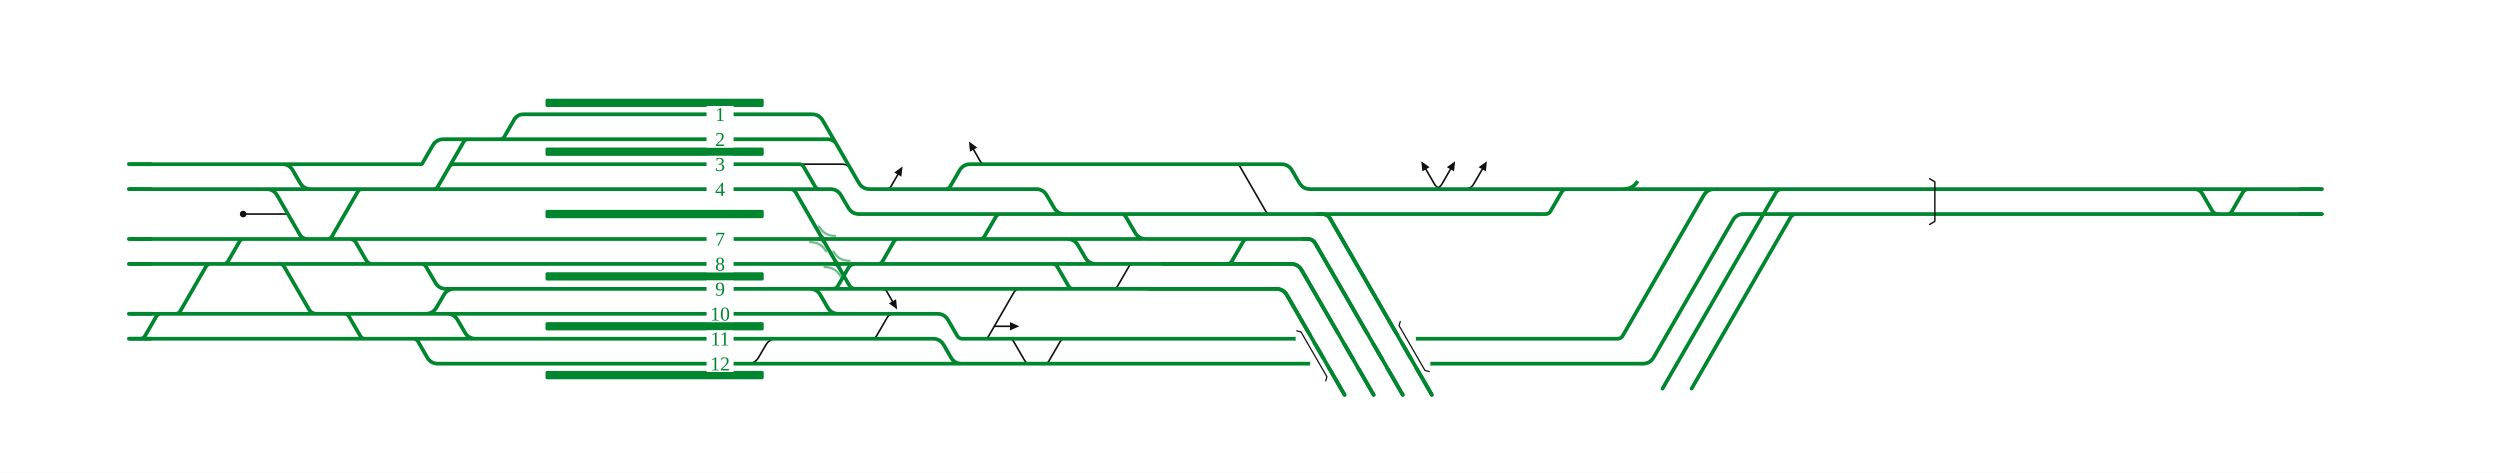
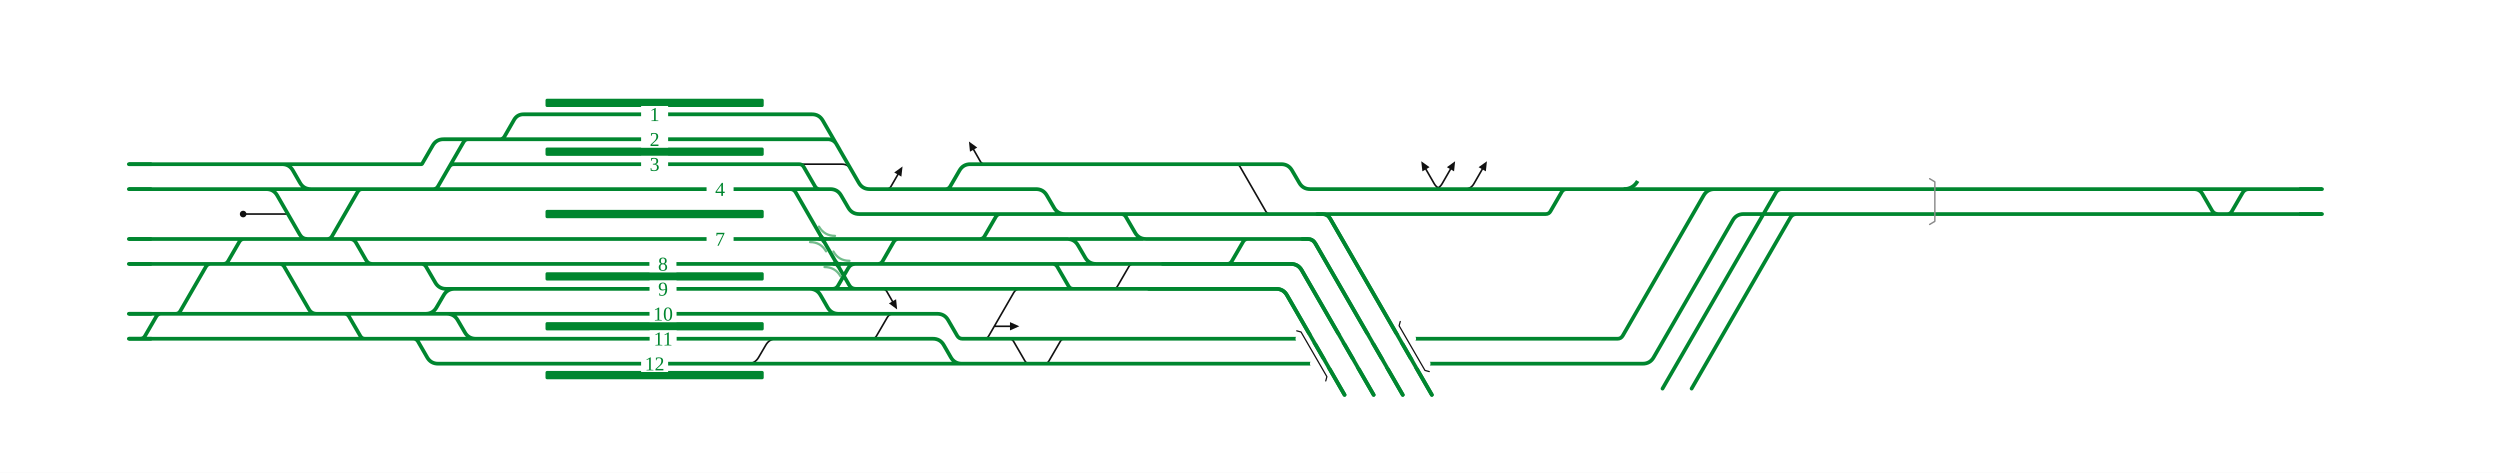
<svg xmlns="http://www.w3.org/2000/svg" viewBox="0 0 2406 455" width="2406" height="455" font-family="Fira Sans, Source Sans 3, Helvetica, Arial, sans-serif">
  <rect width="100%" height="100%" fill="#fff" />
  <g fill="none" stroke-linecap="round" stroke-linejoin="round">
    <path d="M1378.9,182.0Q1384.9,182.0 1387.9,176.8L1395.9,162.9 M1409.5,182.0Q1415.5,182.0 1418.5,176.8L1426.5,162.9 M1389.3,182.0Q1383.3,182.0 1380.3,176.8L1372.3,162.9 M707.7,350.0L719.6,350.0Q726.6,350.0 730.1,343.9L737.0,332.1Q740.5,326.0 747.5,326.0L759.4,326.0 M234.0,206.0L277.2,206.0 M1186.0,158.0L1189.0,158.0Q1192.0,158.0 1193.5,160.6L1218.2,203.4Q1219.7,206.0 1222.7,206.0L1225.7,206.0 M766.0,158.0L810.3,158.0Q816.1,158.0 819.0,163.0L821.9,168.0 M850.0,182.0L853.0,182.0Q856.0,182.0 857.5,179.4L864.1,168.0 M846.0,278.0L849.0,278.0Q852.0,278.0 853.5,280.6L858.9,290.0 M836.0,326.0L839.0,326.0Q842.0,326.0 843.5,323.4L853.9,305.5Q855.9,302.0 859.9,302.0L863.9,302.0 M944.0,326.0L947.0,326.0Q950.0,326.0 951.5,323.4L975.7,281.5Q977.7,278.0 981.7,278.0L985.7,278.0 M956.9,314.0L972.0,314.0 M1068.0,278.0L1071.0,278.0Q1074.0,278.0 1075.5,275.4L1086.4,256.6Q1087.9,254.0 1090.9,254.0L1093.9,254.0 M951.0,158.0L948.0,158.0Q945.0,158.0 943.5,155.4L937.0,144.0 M968.0,326.0L971.0,326.0Q974.0,326.0 975.5,328.6L986.4,347.4Q987.9,350.0 990.9,350.0L993.9,350.0 M1002.0,350.0L1005.0,350.0Q1008.0,350.0 1009.5,347.4L1020.4,328.6Q1021.9,326.0 1024.9,326.0L1027.9,326.0" stroke="#111" stroke-width="1.6" />
    <path d="M993.1,350.0H1058.6 M992.5,350.0H993.1 M262.4,158.0L405.3,158.0 M430.0,302.0H430.0Q437.0,302.0 440.5,308.1L447.4,319.9Q450.9,326.0 457.9,326.0H480.6 M767.2,278.0H779.2Q786.2,278.0 789.7,284.1L796.5,295.9Q800.0,302.0 807.0,302.0H816.1 M1386.8,350.0H1553.3 M229.0,158.0H262.4 M229.0,182.0L330.4,182.0 M618.2,350.0H707.7 M1386.8,326.0H1553.4 M815.7,350.0L956.7,350.0 M382.1,302.0H409.6Q416.6,302.0 420.1,295.9L427.0,284.1Q430.5,278.0 437.5,278.0H437.5 M432.6,182.0H617.8 M618.2,326.0H759.4 M759.4,326.0H799.6 M618.0,254.0H777.8 M618.1,278.0H767.2 M618.0,230.0H768.1 M446.5,302.0H618.1 M1314.4,206.0H1487.6M1487.6,206.0H1487.6Q1490.7,206.0 1492.2,203.3L1503.0,184.7Q1504.6,182.0 1507.6,182.0H1507.6 M437.5,278.0H618.1 M480.6,326.0H618.2 M382.1,302.0H430.0 M310.0,302.0H328.4 M510.0,110.0H617.7 M618.1,302.0H816.1 M707.7,350.0H815.7 M437.8,158.0H617.8 M432.6,230.0H618.0 M437.4,254.0H618.0 M842.0,278.0H931.2 M841.9,254.0H900.0 M828.2,254.0L841.9,254.0 M430.0,302.0H446.5 M617.7,134.0H771.2 M410.0,182.0H432.6 M617.7,110.0H739.3 M799.6,326.0H897.8Q904.8,326.0 908.3,332.1L915.1,343.9Q918.6,350.0 925.6,350.0H956.7 M399.4,182.0H410.0 M370.0,182.0H399.4 M767.2,278.0H800.0 M805.5,254.0H828.2 M777.8,254.0H805.5 M956.7,350.0H992.5 M340.6,230.0H432.6 M262.4,158.0H271.4Q278.4,158.0 281.9,164.1L288.7,175.9Q292.2,182.0 299.2,182.0H330.4 M328.4,302.0H382.1 M1374.2,182.0H1378.7 M1378.7,182.0H1383.3 M1336.5,182.0H1374.2 M1383.3,182.0H1384.9 M1384.9,182.0H1415.5 M1415.5,182.0H1507.6 M827.9,278.0H842.0 M800.0,278.0H827.9 M617.8,182.0H763.9 M617.8,158.0H766.0 M280.0,230.0H309.0 M309.0,230.0H310.2 M310.2,230.0H340.6 M330.4,182.0H370.0 M1277.6,206.0H1314.4 M1058.6,350.0H1315.6M1315.6,350.0L1329.6,350.0M1329.6,350.0H1386.8  M1571.6,182.0H1650.5 M1686.8,182.0H1754.8 M1650.5,182.0H1686.8 M1507.6,182.0H1571.6 M756.9,182.0L760.4,182.0Q763.9,182.0 765.7,185.0L817.2,274.3Q819.3,278.0 823.6,278.0L827.9,278.0 M797.8,278.0L801.3,278.0Q804.8,278.0 806.5,275.0L816.3,258.1Q818.6,254.0 823.4,254.0L828.2,254.0 M243.3,182.0L256.3,182.0Q263.3,182.0 266.8,188.1L288.5,225.7Q291.0,230.0 296.0,230.0L301.0,230.0 M124.0,230.0L280.0,230.0 M124.0,302.0L310.0,302.0 M1267.6,206.0L1272.6,206.0Q1277.6,206.0 1280.1,210.3L1378.0,380.0 M1253.4,230.0L1258.4,230.0Q1263.4,230.0 1265.9,234.3L1350.0,380.0 M1118.9,254.0L1242.3,254.0Q1249.3,254.0 1252.8,260.1L1322.0,380.0 M1105.6,278.0L1228.1,278.0Q1235.1,278.0 1238.6,284.1L1294.0,380.0 M1754.5,182.0L2234.7,182.0 M2105.9,182.0L2111.5,182.0Q2117.0,182.0 2119.7,186.8L2128.8,202.5Q2130.8,206.0 2134.8,206.0L2138.8,206.0 M1553.4,326.0L1556.7,326.0Q1560.0,326.0 1561.7,323.1L1639.6,188.1Q1643.1,182.0 1650.1,182.0L1658.5,182.0 M1553.3,350.0L1581.0,350.0Q1588.0,350.0 1591.5,343.9L1667.6,212.1Q1671.1,206.0 1678.1,206.0L2234.7,206.0 M1719.0,182.0L1715.0,182.0Q1711.0,182.0 1709.0,185.5L1600.0,374.0 M1733.0,206.0L1729.0,206.0Q1725.0,206.0 1723.0,209.5L1628.0,374.0 M124.0,254.0L437.4,254.0 M332.6,230.0L336.6,230.0Q340.6,230.0 342.6,233.5L352.4,250.5Q354.4,254.0 358.4,254.0L362.4,254.0 M402.5,254.0L405.5,254.0Q408.5,254.0 410.0,256.6L418.9,271.9Q422.4,278.0 429.4,278.0L437.5,278.0 M266.0,254.0L269.0,254.0Q272.0,254.0 273.5,256.6L297.2,297.5Q299.7,302.0 304.9,302.0L310.0,302.0 M1076.0,206.0L1079.0,206.0Q1082.0,206.0 1083.5,208.6L1092.4,223.9Q1095.9,230.0 1102.9,230.0L1253.4,230.0 M931.2,278.0L1105.6,278.0 M2140.9,206.0L2143.7,206.0Q2146.4,206.0 2147.8,203.6L2158.3,185.5Q2160.3,182.0 2164.3,182.0L2168.3,182.0 M816.1,302.0L902.0,302.0Q909.0,302.0 912.5,308.1L921.2,323.1Q922.9,326.0 926.2,326.0L929.5,326.0 M929.5,326.0L1386.8,326.0 M739.3,110.0L781.4,110.0Q788.4,110.0 791.9,116.1L826.5,175.9Q830.0,182.0 837.0,182.0L997.0,182.0Q1004.0,182.0 1007.5,188.1L1014.4,199.9Q1017.9,206.0 1024.9,206.0L1277.6,206.0 M771.2,134.0L796.5,134.0Q802.3,134.0 805.2,139.0L808.1,144.0 M766.0,158.0L769.0,158.0Q772.0,158.0 773.5,160.6L784.4,179.4Q785.9,182.0 788.9,182.0L791.9,182.0 M763.9,182.0L799.0,182.0Q806.0,182.0 809.5,188.1L816.4,199.9Q819.9,206.0 826.9,206.0L1032.0,206.0 M768.1,230.0L1027.0,230.0Q1034.0,230.0 1037.5,236.1L1044.4,247.9Q1047.9,254.0 1054.9,254.0L1118.9,254.0 M841.9,254.0L1054.0,254.0 M841.9,254.0L844.9,254.0Q847.9,254.0 849.4,251.4L860.2,232.6Q861.7,230.0 864.7,230.0L867.7,230.0 M940.0,230.0L943.0,230.0Q946.0,230.0 947.5,227.4L958.4,208.6Q959.9,206.0 962.9,206.0L965.9,206.0 M1010.0,254.0L1013.0,254.0Q1016.0,254.0 1017.5,256.6L1028.4,275.4Q1029.9,278.0 1032.9,278.0L1035.9,278.0 M1178.0,254.0L1181.0,254.0Q1184.0,254.0 1185.5,251.4L1196.4,232.6Q1197.9,230.0 1200.9,230.0L1203.9,230.0 M907.0,182.0L910.0,182.0Q913.0,182.0 914.5,179.4L923.4,164.1Q926.9,158.0 933.9,158.0L1233.0,158.0Q1240.0,158.0 1243.5,164.1L1250.4,175.9Q1253.9,182.0 1260.9,182.0L1336.5,182.0 M124.0,326.0L480.6,326.0 M394.8,326.0L397.8,326.0Q400.8,326.0 402.3,328.6L411.1,343.9Q414.6,350.0 421.6,350.0L618.2,350.0 M328.4,302.0L331.4,302.0Q334.4,302.0 335.9,304.6L346.8,323.4Q348.3,326.0 351.3,326.0L354.3,326.0 M1030.0,230.0L1100.0,230.0 M124.0,158.0L229.0,158.0 M124.0,182.0L229.0,182.0 M132.0,326.0L135.0,326.0Q138.0,326.0 139.5,323.4L150.4,304.6Q151.9,302.0 154.9,302.0L157.9,302.0 M166.0,302.0L169.0,302.0Q172.0,302.0 173.5,299.4L198.2,256.6Q199.7,254.0 202.7,254.0L205.7,254.0 M212.0,254.0L215.0,254.0Q218.0,254.0 219.5,251.4L230.4,232.6Q231.9,230.0 234.9,230.0L237.9,230.0 M312.0,230.0L315.0,230.0Q318.0,230.0 319.5,227.4L344.2,184.6Q345.7,182.0 348.7,182.0L351.7,182.0 M405.3,158.0L405.7,158.0Q406.0,158.0 406.2,157.7L416.4,140.1Q419.9,134.0 426.9,134.0L617.7,134.0 M478.0,134.0L481.0,134.0Q484.0,134.0 485.5,131.4L494.8,115.2Q497.9,110.0 503.9,110.0L510.0,110.0 M414.0,182.0L417.0,182.0Q420.0,182.0 421.5,179.4L446.2,136.6Q447.7,134.0 450.7,134.0L453.7,134.0 M430.4,164.0L432.4,160.6Q433.9,158.0 436.9,158.0L442.0,158.0" stroke="#00862f" stroke-width="3.6" />
    <path d="M788.9,230.0Q791.6,230.0 793.0,232.4" fill="none" stroke="#00862f" stroke-width="3.6" stroke-linecap="round" />
    <path d="M794.4,230.0Q791.6,230.0 790.2,227.6" fill="none" stroke="#00862f" stroke-width="3.6" stroke-linecap="round" />
    <path d="M802.7,254.0Q805.5,254.0 806.9,256.4" fill="none" stroke="#00862f" stroke-width="3.6" stroke-linecap="round" />
    <path d="M808.3,254.0Q805.5,254.0 804.1,251.6" fill="none" stroke="#00862f" stroke-width="3.6" stroke-linecap="round" />
-     <path d="M1857.1,172.0L1862.1,175.0L1862.1,213.0L1857.1,216.0" fill="none" stroke="#111" stroke-width="1.4" />
+     <path d="M1857.1,172.0L1862.1,175.0L1862.1,213.0L1857.1,216.0" fill="none" stroke="#8a8a8a" stroke-width="1.4" />
    <path d="M1264.7,350.0H1372.7" stroke="#fff" stroke-width="8" />
    <path d="M1250.8,326.0H1358.8" stroke="#fff" stroke-width="8" />
    <path d="M1248.0,318.4L1252.1,319.5L1277.0,362.5L1275.9,366.6" fill="none" stroke="#111" stroke-width="1.2" />
    <path d="M1347.6,309.4L1346.5,313.5L1371.4,356.5L1375.5,357.6" fill="none" stroke="#111" stroke-width="1.2" />
    <path d="M1267.6,206.0L1272.6,206.0Q1277.6,206.0 1280.1,210.3L1378.0,380.0" stroke="#00862f" stroke-width="3.6" fill="none" />
    <path d="M1253.4,230.0L1258.4,230.0Q1263.4,230.0 1265.9,234.3L1350.0,380.0" stroke="#00862f" stroke-width="3.6" fill="none" />
    <path d="M1118.9,254.0L1242.3,254.0Q1249.3,254.0 1252.8,260.1L1322.0,380.0" stroke="#00862f" stroke-width="3.6" fill="none" />
    <path d="M1105.6,278.0L1228.1,278.0Q1235.1,278.0 1238.6,284.1L1294.0,380.0" stroke="#00862f" stroke-width="3.6" fill="none" />
  </g>
  <rect x="525.0" y="95.0" width="210.0" height="8" rx="1.5" fill="#00862f" />
  <rect x="525.0" y="142.0" width="210.0" height="8" rx="1.5" fill="#00862f" />
  <rect x="525.0" y="202.0" width="210.0" height="8" rx="1.5" fill="#00862f" />
  <rect x="525.0" y="262.0" width="210.0" height="8" rx="1.5" fill="#00862f" />
  <rect x="525.0" y="310.0" width="210.0" height="8" rx="1.5" fill="#00862f" />
  <rect x="525.0" y="357.0" width="210.0" height="8" rx="1.5" fill="#00862f" />
  <path d="M779.6,233.0Q789.9,233.0 795.0,241.9" fill="none" stroke="#00862f" stroke-opacity="0.55" stroke-width="2.2" stroke-linecap="round" />
  <path d="M803.6,227.0Q793.4,227.0 788.2,218.1" fill="none" stroke="#00862f" stroke-opacity="0.55" stroke-width="2.2" stroke-linecap="round" />
  <path d="M793.5,257.0Q803.8,257.0 808.9,265.9" fill="none" stroke="#00862f" stroke-opacity="0.55" stroke-width="2.2" stroke-linecap="round" />
  <path d="M817.5,251.0Q807.2,251.0 802.1,242.1" fill="none" stroke="#00862f" stroke-opacity="0.55" stroke-width="2.2" stroke-linecap="round" />
  <circle cx="234.0" cy="206.0" r="3.2" fill="#111" />
  <path d="M1400.4,155.2L1399.4,164.9L1392.5,160.9Z" fill="#111" />
  <path d="M1431.0,155.2L1430.0,164.9L1423.0,160.9Z" fill="#111" />
  <path d="M1367.8,155.2L1375.8,160.9L1368.9,164.9Z" fill="#111" />
  <path d="M868.6,160.2L867.5,170.0L860.6,166.0Z" fill="#111" />
  <path d="M863.4,297.8L855.5,292.0L862.4,288.0Z" fill="#111" />
  <path d="M981.0,314.0L972.0,318.0L972.0,310.0Z" fill="#111" />
  <path d="M932.5,136.2L940.5,142.0L933.5,146.0Z" fill="#111" />
-   <rect x="680.0" y="318.0" width="26" height="16" fill="#fff" />
-   <text x="693.0" y="332.5" font-size="19" text-anchor="middle" fill="#00862f">11</text>
-   <rect x="680.0" y="294.0" width="26" height="16" fill="#fff" />
-   <text x="693.0" y="308.5" font-size="19" text-anchor="middle" fill="#00862f">10</text>
-   <rect x="680.0" y="342.0" width="26" height="16" fill="#fff" />
-   <text x="693.0" y="356.5" font-size="19" text-anchor="middle" fill="#00862f">12</text>
+   <rect x="625.2" y="318.0" width="26" height="16" fill="#fff" />
+   <text x="638.2" y="332.5" font-size="19" text-anchor="middle" fill="#00862f">11</text>
+   <rect x="625.1" y="294.0" width="26" height="16" fill="#fff" />
+   <text x="638.1" y="308.5" font-size="19" text-anchor="middle" fill="#00862f">10</text>
+   <rect x="617.0" y="342.0" width="26" height="16" fill="#fff" />
+   <text x="630.0" y="356.5" font-size="19" text-anchor="middle" fill="#00862f">12</text>
  <rect x="680.0" y="222.0" width="26" height="16" fill="#fff" />
  <text x="693.0" y="236.5" font-size="19" text-anchor="middle" fill="#00862f">7</text>
-   <rect x="680.0" y="270.0" width="26" height="16" fill="#fff" />
-   <text x="693.0" y="284.5" font-size="19" text-anchor="middle" fill="#00862f">9</text>
+   <rect x="625.1" y="270.0" width="26" height="16" fill="#fff" />
+   <text x="638.1" y="284.5" font-size="19" text-anchor="middle" fill="#00862f">9</text>
  <rect x="680.0" y="174.0" width="26" height="16" fill="#fff" />
  <text x="693.0" y="188.5" font-size="19" text-anchor="middle" fill="#00862f">4</text>
-   <rect x="680.0" y="246.0" width="26" height="16" fill="#fff" />
-   <text x="693.0" y="260.5" font-size="19" text-anchor="middle" fill="#00862f">8</text>
-   <rect x="680.0" y="102.0" width="26" height="16" fill="#fff" />
-   <text x="693.0" y="116.5" font-size="19" text-anchor="middle" fill="#00862f">1</text>
-   <rect x="680.0" y="126.0" width="26" height="16" fill="#fff" />
-   <text x="693.0" y="140.5" font-size="19" text-anchor="middle" fill="#00862f">2</text>
-   <rect x="680.0" y="150.0" width="26" height="16" fill="#fff" />
-   <text x="693.0" y="164.5" font-size="19" text-anchor="middle" fill="#00862f">3</text>
+   <rect x="625.0" y="246.0" width="26" height="16" fill="#fff" />
+   <text x="638.0" y="260.5" font-size="19" text-anchor="middle" fill="#00862f">8</text>
+   <rect x="617.0" y="102.0" width="26" height="16" fill="#fff" />
+   <text x="630.0" y="116.5" font-size="19" text-anchor="middle" fill="#00862f">1</text>
+   <rect x="617.0" y="126.0" width="26" height="16" fill="#fff" />
+   <text x="630.0" y="140.5" font-size="19" text-anchor="middle" fill="#00862f">2</text>
+   <rect x="617.0" y="150.0" width="26" height="16" fill="#fff" />
+   <text x="630.0" y="164.5" font-size="19" text-anchor="middle" fill="#00862f">3</text>
  <path d="M146.0,158.0H124.0" stroke="#00862f" stroke-width="3.6" fill="none" />
  <path d="M146.0,302.0H124.0" stroke="#00862f" stroke-width="3.6" fill="none" />
  <path d="M146.0,182.0H124.0" stroke="#00862f" stroke-width="3.6" fill="none" />
  <path d="M146.0,230.0H124.0" stroke="#00862f" stroke-width="3.6" fill="none" />
  <path d="M146.0,326.0H124.0" stroke="#00862f" stroke-width="3.6" fill="none" />
  <path d="M146.0,254.0H124.0" stroke="#00862f" stroke-width="3.6" fill="none" />
  <path d="M2212.7,206.0H2234.7" stroke="#00862f" stroke-width="3.6" fill="none" />
  <path d="M2212.7,182.0H2234.7" stroke="#00862f" stroke-width="3.6" fill="none" />
  <path d="M1562.6,182.0Q1571.6,182.0 1576.1,174.2" stroke="#00862f" stroke-width="3.6" fill="none" />
</svg>
